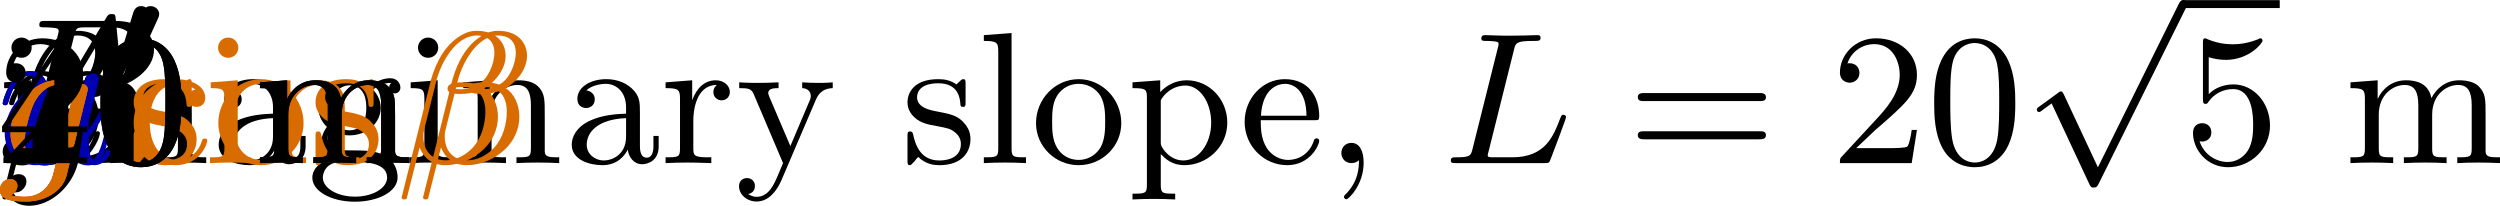
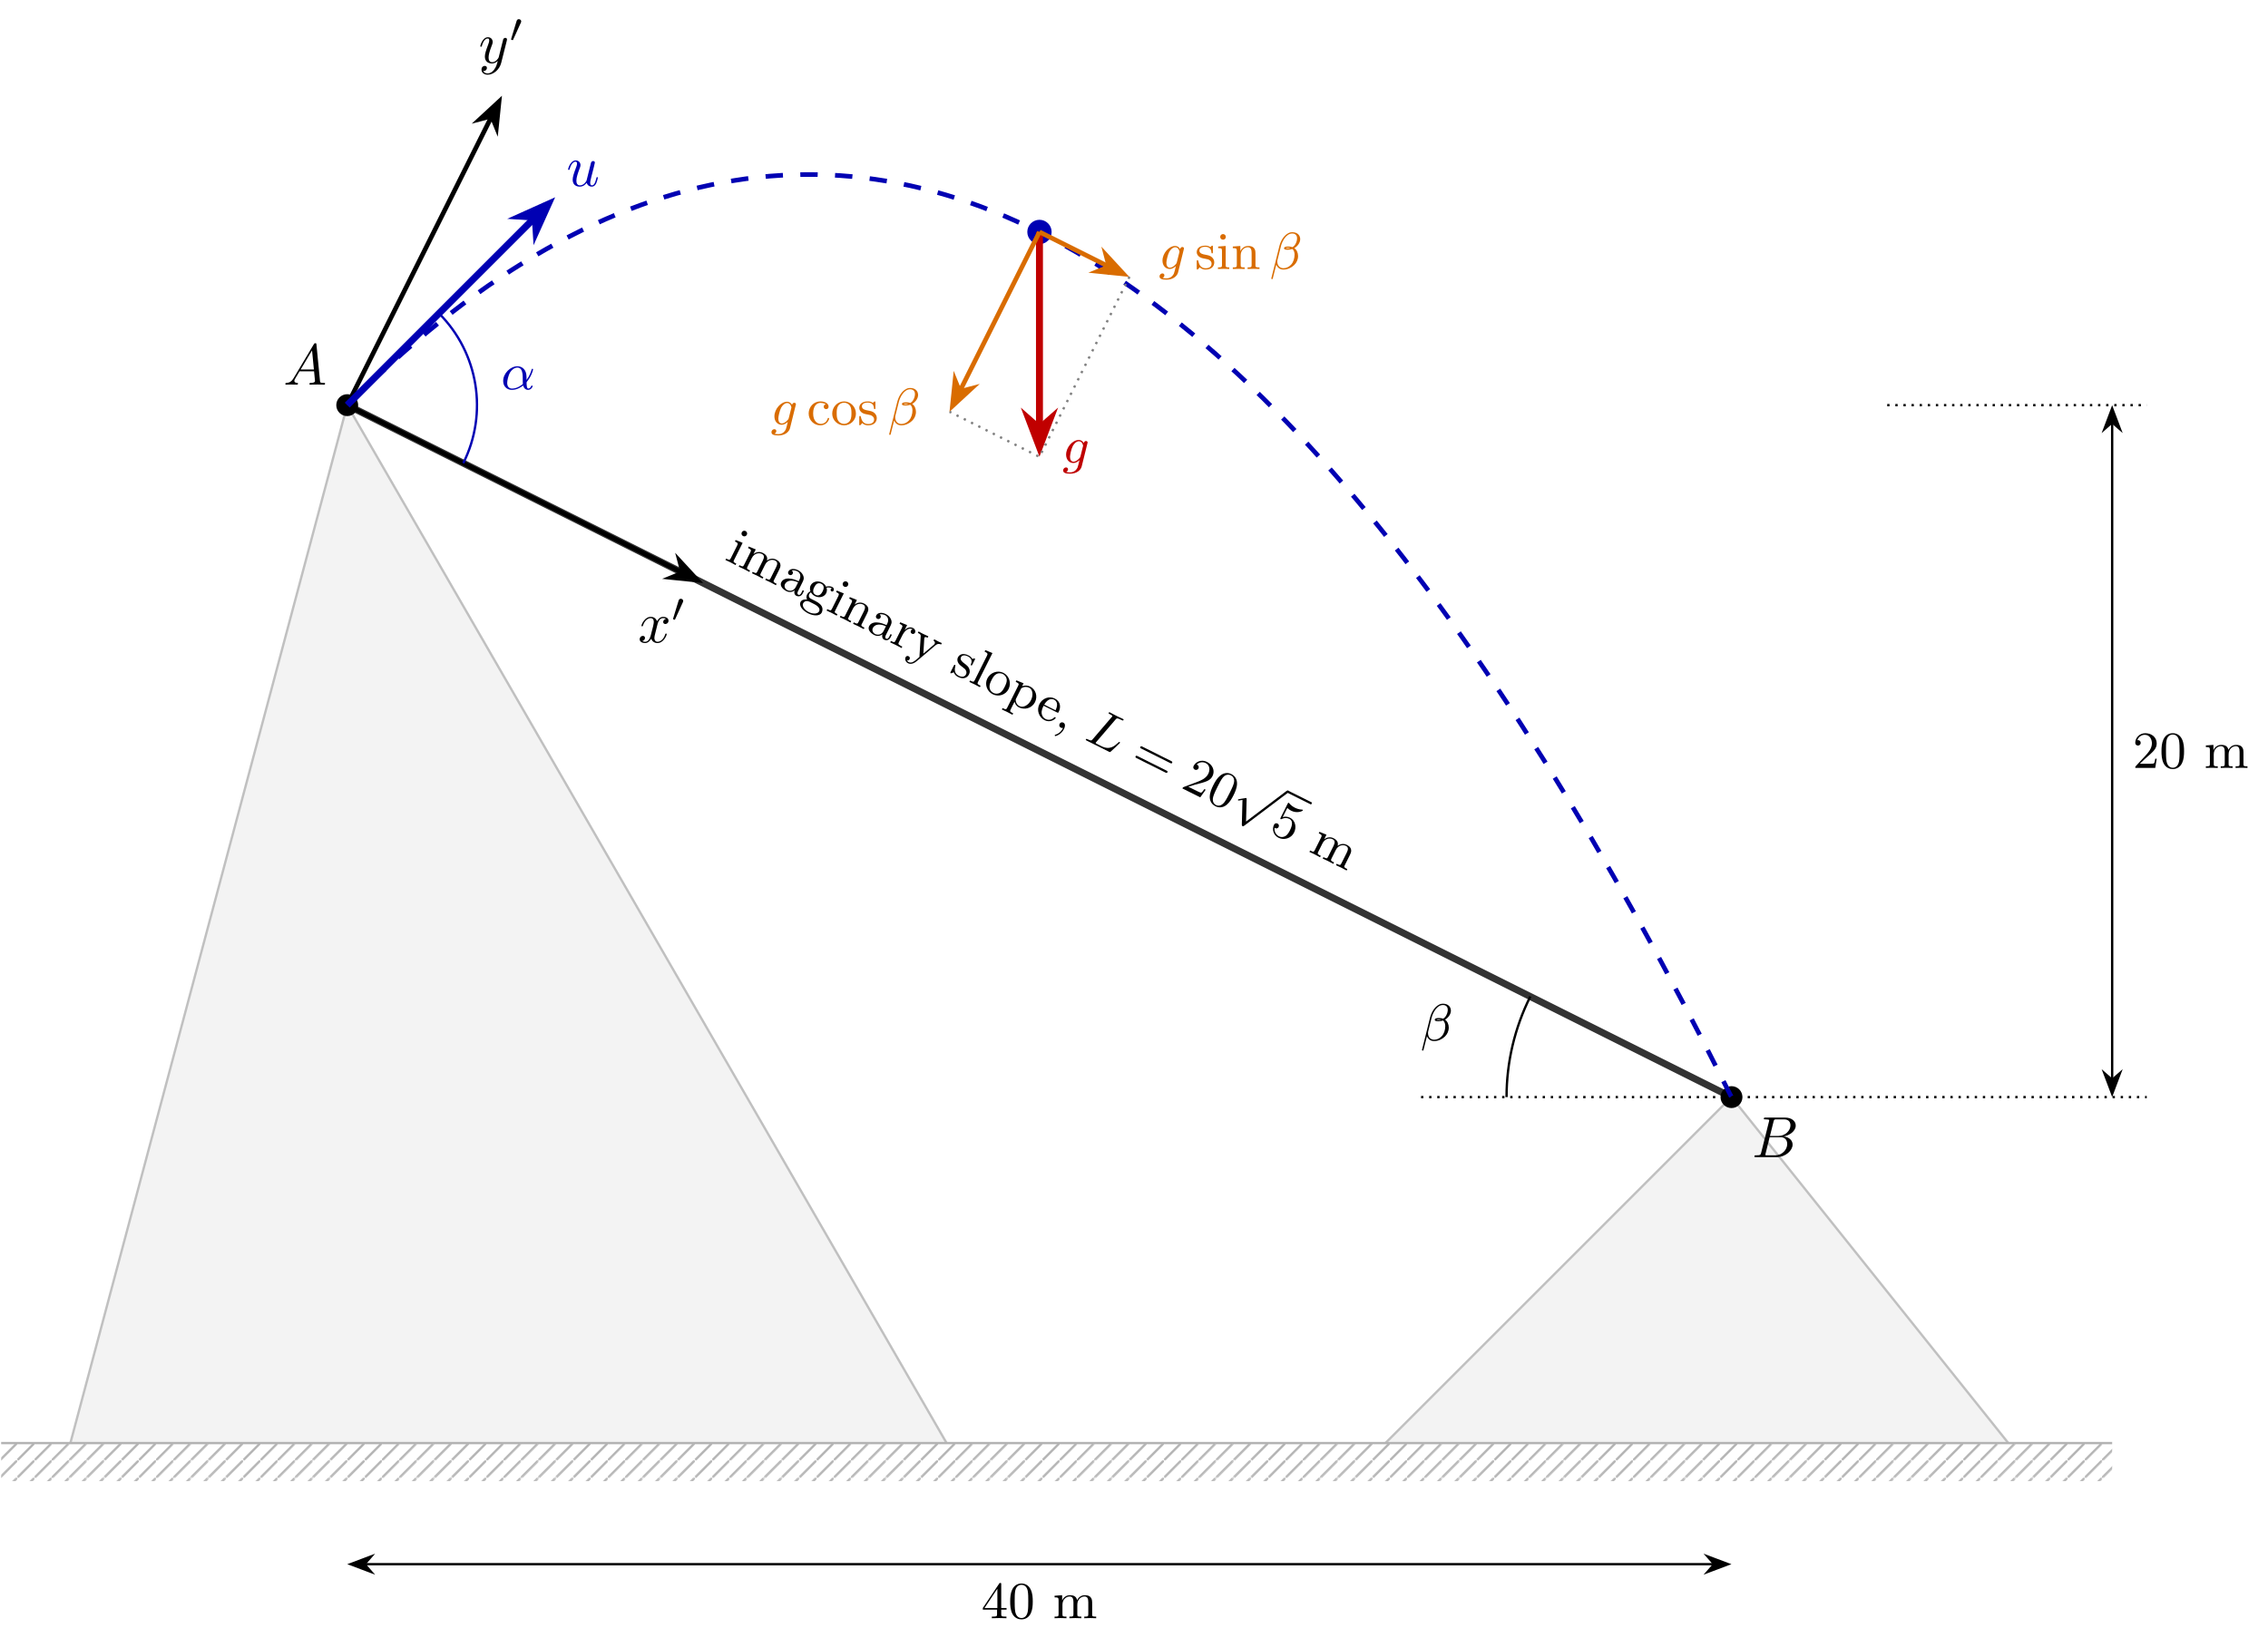
- <svg xmlns="http://www.w3.org/2000/svg" xmlns:xlink="http://www.w3.org/1999/xlink" version="1.1" width="119.631pt" height="9.848pt" viewBox="-8.127 172.47 119.631 9.848">
+ <svg xmlns="http://www.w3.org/2000/svg" xmlns:xlink="http://www.w3.org/1999/xlink" version="1.1" width="390.125pt" height="281.743pt" viewBox="-68.015 -68.015 390.125 281.743">
  <defs>
+     <pattern height="3.0" id="pgfpat3" patternTransform="matrix(1.0 0.0 0.0 1.0 0.0 0.0)" patternUnits="userSpaceOnUse" width="3.0" />
+     <symbol id="pgfsym3">
+       <g stroke-width="0.4">
+         <path d=" M 0.0 0.0 L 3.1 3.1  " fill="none" />
+       </g>
+     </symbol>
    <path id="g3-48" d="M2.022-3.292C2.078-3.41 2.085-3.466 2.085-3.515C2.085-3.731 1.89-3.898 1.674-3.898C1.409-3.898 1.325-3.682 1.29-3.571L.37-.551C.363-.537 .335-.446 .335-.439C.335-.356 .551-.286 .607-.286C.656-.286 .663-.3 .711-.404L2.022-3.292Z" />
    <path id="g4-65" d="M1.783-1.146C1.385-.478 .996-.339 .558-.309C.438-.299 .349-.299 .349-.11C.349-.05 .399 0 .478 0C.747 0 1.056-.03 1.335-.03C1.664-.03 2.012 0 2.331 0C2.391 0 2.521 0 2.521-.189C2.521-.299 2.431-.309 2.361-.309C2.132-.329 1.893-.408 1.893-.658C1.893-.777 1.953-.887 2.032-1.026L2.79-2.301H5.29C5.31-2.092 5.45-.737 5.45-.638C5.45-.339 4.932-.309 4.732-.309C4.593-.309 4.493-.309 4.493-.11C4.493 0 4.613 0 4.633 0C5.041 0 5.469-.03 5.878-.03C6.127-.03 6.755 0 7.004 0C7.064 0 7.183 0 7.183-.199C7.183-.309 7.083-.309 6.954-.309C6.336-.309 6.336-.379 6.306-.667L5.699-6.894C5.679-7.093 5.679-7.133 5.509-7.133C5.35-7.133 5.31-7.064 5.25-6.964L1.783-1.146ZM2.979-2.61L4.941-5.898L5.26-2.61H2.979Z" />
    <path id="g4-66" d="M1.594-.777C1.494-.389 1.474-.309 .687-.309C.518-.309 .418-.309 .418-.11C.418 0 .508 0 .687 0H4.244C5.818 0 6.994-1.176 6.994-2.152C6.994-2.869 6.416-3.447 5.45-3.557C6.486-3.746 7.532-4.483 7.532-5.43C7.532-6.167 6.874-6.804 5.679-6.804H2.331C2.142-6.804 2.042-6.804 2.042-6.605C2.042-6.496 2.132-6.496 2.321-6.496C2.341-6.496 2.531-6.496 2.7-6.476C2.879-6.456 2.969-6.446 2.969-6.316C2.969-6.276 2.959-6.247 2.929-6.127L1.594-.777ZM3.098-3.646L3.716-6.117C3.806-6.466 3.826-6.496 4.254-6.496H5.539C6.416-6.496 6.625-5.908 6.625-5.469C6.625-4.593 5.768-3.646 4.553-3.646H3.098ZM2.65-.309C2.511-.309 2.491-.309 2.431-.319C2.331-.329 2.301-.339 2.301-.418C2.301-.448 2.301-.468 2.351-.648L3.039-3.427H4.922C5.878-3.427 6.067-2.69 6.067-2.262C6.067-1.275 5.181-.309 4.005-.309H2.65Z" />
    <path id="g4-117" d="M3.487-.558C3.597-.149 3.945 .11 4.374 .11C4.722 .11 4.951-.12 5.111-.438C5.28-.797 5.41-1.405 5.41-1.425C5.41-1.524 5.32-1.524 5.29-1.524C5.191-1.524 5.181-1.484 5.151-1.345C5.011-.787 4.822-.11 4.403-.11C4.194-.11 4.095-.239 4.095-.568C4.095-.787 4.214-1.255 4.294-1.604L4.573-2.68C4.603-2.829 4.702-3.208 4.742-3.357C4.792-3.587 4.892-3.965 4.892-4.025C4.892-4.204 4.752-4.294 4.603-4.294C4.553-4.294 4.294-4.284 4.214-3.945C4.025-3.218 3.587-1.474 3.467-.946C3.457-.907 3.059-.11 2.331-.11C1.813-.11 1.714-.558 1.714-.927C1.714-1.484 1.993-2.271 2.252-2.959C2.371-3.258 2.421-3.397 2.421-3.587C2.421-4.035 2.102-4.403 1.604-4.403C.658-4.403 .289-2.959 .289-2.869C.289-2.77 .389-2.77 .408-2.77C.508-2.77 .518-2.79 .568-2.949C.817-3.816 1.196-4.184 1.574-4.184C1.664-4.184 1.823-4.174 1.823-3.856C1.823-3.616 1.714-3.328 1.654-3.178C1.285-2.192 1.076-1.574 1.076-1.086C1.076-.139 1.763 .11 2.301 .11C2.959 .11 3.318-.339 3.487-.558Z" />
    <path id="g4-120" d="M3.328-3.009C3.387-3.268 3.616-4.184 4.314-4.184C4.364-4.184 4.603-4.184 4.812-4.055C4.533-4.005 4.334-3.756 4.334-3.517C4.334-3.357 4.443-3.168 4.712-3.168C4.932-3.168 5.25-3.347 5.25-3.746C5.25-4.264 4.663-4.403 4.324-4.403C3.746-4.403 3.397-3.875 3.278-3.646C3.029-4.304 2.491-4.403 2.202-4.403C1.166-4.403 .598-3.118 .598-2.869C.598-2.77 .697-2.77 .717-2.77C.797-2.77 .827-2.79 .847-2.879C1.186-3.935 1.843-4.184 2.182-4.184C2.371-4.184 2.72-4.095 2.72-3.517C2.72-3.208 2.55-2.54 2.182-1.146C2.022-.528 1.674-.11 1.235-.11C1.176-.11 .946-.11 .737-.239C.986-.289 1.205-.498 1.205-.777C1.205-1.046 .986-1.126 .837-1.126C.538-1.126 .289-.867 .289-.548C.289-.09 .787 .11 1.225 .11C1.883 .11 2.242-.588 2.271-.648C2.391-.279 2.75 .11 3.347 .11C4.374 .11 4.941-1.176 4.941-1.425C4.941-1.524 4.852-1.524 4.822-1.524C4.732-1.524 4.712-1.484 4.692-1.415C4.364-.349 3.686-.11 3.367-.11C2.979-.11 2.819-.428 2.819-.767C2.819-.986 2.879-1.205 2.989-1.644L3.328-3.009Z" />
    <path id="g4-121" d="M4.842-3.796C4.882-3.935 4.882-3.955 4.882-4.025C4.882-4.204 4.742-4.294 4.593-4.294C4.493-4.294 4.334-4.234 4.244-4.085C4.224-4.035 4.144-3.726 4.105-3.547C4.035-3.288 3.965-3.019 3.905-2.75L3.457-.956C3.417-.807 2.989-.11 2.331-.11C1.823-.11 1.714-.548 1.714-.917C1.714-1.375 1.883-1.993 2.222-2.869C2.381-3.278 2.421-3.387 2.421-3.587C2.421-4.035 2.102-4.403 1.604-4.403C.658-4.403 .289-2.959 .289-2.869C.289-2.77 .389-2.77 .408-2.77C.508-2.77 .518-2.79 .568-2.949C.837-3.885 1.235-4.184 1.574-4.184C1.654-4.184 1.823-4.184 1.823-3.866C1.823-3.616 1.724-3.357 1.654-3.168C1.255-2.112 1.076-1.544 1.076-1.076C1.076-.189 1.704 .11 2.291 .11C2.68 .11 3.019-.06 3.298-.339C3.168 .179 3.049 .667 2.65 1.196C2.391 1.534 2.012 1.823 1.554 1.823C1.415 1.823 .966 1.793 .797 1.405C.956 1.405 1.086 1.405 1.225 1.285C1.325 1.196 1.425 1.066 1.425 .877C1.425 .568 1.156 .528 1.056 .528C.827 .528 .498 .687 .498 1.176C.498 1.674 .936 2.042 1.554 2.042C2.58 2.042 3.606 1.136 3.885 .01L4.842-3.796Z" />
    <path id="g0-112" d="M3.587 7.621L1.955 4.133C1.892 3.999 1.856 3.99 1.811 3.99S1.748 4.008 1.677 4.062L.78 4.716C.699 4.77 .664 4.806 .664 4.869C.664 4.905 .69 4.976 .771 4.976C.825 4.976 .879 4.932 1.076 4.779C1.157 4.725 1.273 4.636 1.372 4.564L3.183 8.437C3.255 8.59 3.3 8.59 3.38 8.59C3.515 8.59 3.551 8.554 3.622 8.41L7.801-.009C7.828-.063 7.864-.134 7.864-.188C7.864-.305 7.774-.386 7.675-.386C7.595-.386 7.532-.35 7.451-.188L3.587 7.621Z" />
    <path id="g1-11" d="M4.402-2.107C4.402-3.443 3.596-3.963 2.833-3.963C1.614-3.963 .386-2.726 .386-1.435C.386-.511 1.013 .099 1.883 .099C2.851 .099 3.587-.475 3.82-.655C3.936-.206 4.232 .099 4.671 .099C5.156 .099 5.452-.377 5.452-.538C5.452-.637 5.353-.637 5.326-.637C5.227-.637 5.218-.601 5.192-.52C5.093-.26 4.86-.126 4.698-.126C4.411-.126 4.411-.924 4.411-1.103C4.411-1.219 4.411-1.237 4.492-1.336C4.645-1.524 4.887-1.838 5.12-2.295C5.389-2.824 5.532-3.371 5.532-3.425C5.532-3.434 5.532-3.524 5.416-3.524C5.308-3.524 5.308-3.497 5.263-3.353C5.174-3.04 4.967-2.358 4.402-1.605V-2.107ZM3.775-.915C3.551-.726 2.824-.126 1.91-.126C1.408-.126 1.076-.457 1.076-1.103C1.076-1.488 1.246-2.376 1.605-2.95C1.838-3.318 2.313-3.739 2.833-3.739C3.434-3.739 3.631-3.201 3.712-2.663C3.784-2.179 3.73-1.318 3.775-.915Z" />
    <path id="g1-12" d="M5.254-5.129C5.254-5.747 4.824-6.33 3.873-6.33C3.649-6.33 3.461-6.294 3.21-6.16C2.412-5.747 1.937-4.878 1.686-3.999L.278 1.641C.269 1.695 .332 1.739 .395 1.739C.466 1.739 .511 1.713 .52 1.695L1.139-.753C1.354-.197 1.784 .099 2.376 .099C3.067 .099 3.73-.206 4.214-.672C4.627-1.067 4.887-1.623 4.887-2.224C4.887-2.78 4.645-3.327 4.232-3.587C4.671-3.811 5.254-4.438 5.254-5.129ZM3.587-3.596C3.443-3.56 3.291-3.533 3.138-3.533C3.004-3.533 2.869-3.533 2.744-3.578C2.851-3.64 3.022-3.64 3.138-3.64C3.291-3.64 3.443-3.64 3.587-3.596ZM4.716-5.281C4.716-4.716 4.385-3.981 3.918-3.757C3.694-3.838 3.47-3.865 3.21-3.865C2.744-3.865 2.475-3.793 2.475-3.56C2.475-3.371 2.681-3.309 3.102-3.309C3.416-3.309 3.622-3.362 3.9-3.434C4.187-3.237 4.286-2.815 4.286-2.475C4.286-1.865 4.098-1.193 3.685-.744C3.344-.377 2.887-.134 2.385-.134C1.713-.134 1.318-.61 1.318-1.264C1.318-1.354 1.318-1.453 1.345-1.551L1.955-3.999C2.161-4.761 2.842-6.106 3.882-6.106C4.313-6.106 4.716-5.891 4.716-5.281Z" />
    <path id="g1-76" d="M3.416-5.416C3.497-5.756 3.524-5.846 4.358-5.846C4.609-5.846 4.689-5.846 4.689-6.007C4.689-6.124 4.573-6.124 4.546-6.124C4.34-6.124 4.107-6.106 3.891-6.106S3.461-6.097 3.246-6.097C3.04-6.097 2.824-6.097 2.627-6.106C2.466-6.115 2.188-6.124 2.035-6.124C1.982-6.124 1.856-6.124 1.856-5.963C1.856-5.846 1.937-5.846 2.125-5.846C2.161-5.846 2.322-5.846 2.466-5.828C2.618-5.81 2.681-5.792 2.681-5.694C2.681-5.649 2.672-5.613 2.645-5.514L1.435-.681C1.354-.359 1.336-.278 .664-.278C.493-.278 .395-.278 .395-.117C.395 0 .484 0 .646 0H4.878C5.093 0 5.102-.009 5.174-.197C5.263-.421 5.909-2.125 5.909-2.197S5.846-2.313 5.783-2.313C5.694-2.313 5.685-2.277 5.613-2.098C5.308-1.3 4.914-.278 3.344-.278H2.457C2.331-.278 2.313-.278 2.277-.287C2.188-.296 2.161-.305 2.161-.368C2.161-.395 2.161-.412 2.206-.574L3.416-5.416Z" />
    <path id="g1-103" d="M4.367-3.524C4.367-3.667 4.25-3.784 4.089-3.784C3.936-3.784 3.748-3.676 3.703-3.425C3.506-3.766 3.219-3.963 2.851-3.963C1.766-3.963 .664-2.69 .664-1.435C.664-.592 1.193 0 1.91 0C2.313 0 2.672-.224 2.968-.493C2.851 0 2.708 .601 2.636 .762C2.591 .861 2.268 1.614 1.363 1.614C1.184 1.614 .897 1.605 .672 1.542C.843 1.47 .995 1.273 .995 1.085C.995 .888 .843 .762 .655 .762C.448 .762 .161 .924 .161 1.291C.161 1.731 .664 1.838 1.381 1.838C2.537 1.838 3.201 1.175 3.344 .601L4.367-3.524ZM3.138-1.166C3.102-1.004 3.093-.986 2.95-.816C2.493-.296 2.116-.224 1.937-.224C1.497-.224 1.336-.655 1.336-1.058C1.336-1.408 1.551-2.412 1.82-2.932C2.053-3.353 2.448-3.739 2.86-3.739C3.434-3.739 3.587-3.058 3.587-2.977C3.587-2.959 3.569-2.887 3.56-2.842L3.138-1.166Z" />
    <path id="g2-44" d="M1.632-.143C1.632 .152 1.632 .888 .95 1.533C.915 1.578 .915 1.614 .915 1.623C.915 1.668 .968 1.731 1.031 1.731C1.13 1.731 1.856 1.04 1.856-.018C1.856-.637 1.623-.968 1.273-.968C.959-.968 .789-.726 .789-.484S.959 0 1.273 0C1.497 0 1.632-.134 1.632-.143Z" />
    <path id="g2-48" d="M4.241-2.869C4.241-3.47 4.214-4.241 3.9-4.914C3.506-5.756 2.824-5.972 2.304-5.972C1.766-5.972 1.085-5.756 .69-4.896C.403-4.277 .359-3.551 .359-2.869C.359-2.286 .377-1.417 .762-.708C1.184 .054 1.883 .197 2.295 .197C2.878 .197 3.542-.054 3.918-.879C4.187-1.479 4.241-2.152 4.241-2.869ZM2.304-.027C2.035-.027 1.39-.152 1.219-1.166C1.13-1.695 1.13-2.466 1.13-2.977C1.13-3.587 1.13-4.295 1.237-4.788C1.417-5.586 1.991-5.747 2.295-5.747C2.636-5.747 3.201-5.568 3.371-4.734C3.47-4.241 3.47-3.542 3.47-2.977C3.47-2.421 3.47-1.668 3.38-1.139C3.192-.117 2.529-.027 2.304-.027Z" />
    <path id="g2-50" d="M4.142-1.587H3.891C3.873-1.47 3.802-.941 3.685-.798C3.631-.717 3.013-.717 2.833-.717H1.237L2.125-1.56C3.596-2.833 4.142-3.309 4.142-4.223C4.142-5.254 3.291-5.972 2.188-5.972C1.157-5.972 .457-5.156 .457-4.34C.457-3.891 .843-3.847 .924-3.847C1.121-3.847 1.39-3.99 1.39-4.313C1.39-4.582 1.201-4.779 .924-4.779C.879-4.779 .852-4.779 .816-4.77C1.031-5.407 1.605-5.694 2.089-5.694C3.004-5.694 3.318-4.842 3.318-4.223C3.318-3.309 2.627-2.564 2.197-2.098L.556-.323C.457-.224 .457-.206 .457 0H3.891L4.142-1.587Z" />
    <path id="g2-52" d="M.26-1.757V-1.479H2.708V-.708C2.708-.377 2.681-.278 2.008-.278H1.811V0C2.376-.027 3.004-.027 3.067-.027C3.111-.027 3.757-.027 4.322 0V-.278H4.125C3.452-.278 3.425-.377 3.425-.708V-1.479H4.34V-1.757H3.425V-5.828C3.425-6.007 3.425-6.07 3.255-6.07C3.147-6.07 3.138-6.061 3.058-5.936L.26-1.757ZM.547-1.757L2.762-5.075V-1.757H.547Z" />
    <path id="g2-53" d="M.933-3.093C.933-2.932 .933-2.833 1.058-2.833C1.13-2.833 1.157-2.869 1.21-2.95C1.479-3.327 1.91-3.542 2.376-3.542C3.335-3.542 3.335-2.161 3.335-1.838C3.335-1.56 3.335-1.004 3.084-.601C2.842-.224 2.466-.054 2.116-.054C1.587-.054 .986-.386 .771-1.049C.78-1.049 .834-1.031 .897-1.031C1.076-1.031 1.336-1.148 1.336-1.47C1.336-1.748 1.139-1.91 .897-1.91C.708-1.91 .457-1.802 .457-1.444C.457-.628 1.139 .197 2.134 .197C3.219 .197 4.142-.681 4.142-1.793C4.142-2.878 3.371-3.766 2.394-3.766C1.964-3.766 1.524-3.622 1.21-3.3V-5.066C1.479-4.985 1.757-4.94 2.035-4.94C3.138-4.94 3.784-5.738 3.784-5.855C3.784-5.936 3.73-5.972 3.685-5.972C3.667-5.972 3.649-5.972 3.569-5.927C3.147-5.756 2.735-5.685 2.358-5.685C1.973-5.685 1.569-5.756 1.157-5.927C1.067-5.972 1.049-5.972 1.04-5.972C.933-5.972 .933-5.882 .933-5.73V-3.093Z" />
    <path id="g2-61" d="M6.348-2.968C6.474-2.968 6.644-2.968 6.644-3.156C6.644-3.353 6.447-3.353 6.312-3.353H.843C.708-3.353 .511-3.353 .511-3.156C.511-2.968 .69-2.968 .807-2.968H6.348ZM6.312-1.139C6.447-1.139 6.644-1.139 6.644-1.336C6.644-1.524 6.474-1.524 6.348-1.524H.807C.69-1.524 .511-1.524 .511-1.336C.511-1.139 .708-1.139 .843-1.139H6.312Z" />
    <path id="g2-97" d="M3.067-.646C3.111-.269 3.371 .054 3.757 .054C3.981 .054 4.546-.081 4.546-.798V-1.3H4.295V-.807C4.295-.708 4.295-.26 3.972-.26S3.649-.69 3.649-.834V-2.403C3.649-2.914 3.649-3.219 3.246-3.587C2.914-3.882 2.484-4.017 2.035-4.017C1.282-4.017 .655-3.64 .655-3.067C.655-2.789 .843-2.636 1.076-2.636C1.318-2.636 1.488-2.815 1.488-3.049C1.488-3.434 1.094-3.479 1.085-3.479C1.327-3.712 1.757-3.793 2.017-3.793C2.475-3.793 2.986-3.452 2.986-2.663V-2.367C2.502-2.349 1.829-2.304 1.228-2.017C.583-1.704 .386-1.237 .386-.879C.386-.143 1.255 .099 1.856 .099C2.6 .099 2.941-.395 3.067-.646ZM2.986-1.264C2.986-.395 2.313-.126 1.919-.126C1.497-.126 1.103-.43 1.103-.879C1.103-1.47 1.614-2.098 2.986-2.152V-1.264Z" />
    <path id="g2-99" d="M3.264-3.524C3.075-3.488 2.896-3.362 2.896-3.102C2.896-2.869 3.075-2.69 3.309-2.69S3.73-2.842 3.73-3.12C3.73-3.676 3.102-4.017 2.313-4.017C1.166-4.017 .305-3.058 .305-1.937C.305-.78 1.237 .099 2.295 .099C3.542 .099 3.829-.986 3.829-1.067C3.829-1.175 3.73-1.175 3.703-1.175C3.604-1.175 3.604-1.157 3.551-1.004C3.344-.386 2.842-.152 2.385-.152C1.811-.152 1.076-.619 1.076-1.946C1.076-3.344 1.793-3.766 2.331-3.766C2.448-3.766 2.932-3.748 3.264-3.524Z" />
    <path id="g2-101" d="M3.587-2.053C3.784-2.053 3.829-2.053 3.829-2.242C3.829-3.165 3.327-4.017 2.179-4.017C1.103-4.017 .26-3.084 .26-1.973C.26-.798 1.201 .099 2.295 .099S3.829-.861 3.829-1.067C3.829-1.13 3.784-1.184 3.703-1.184C3.613-1.184 3.587-1.121 3.578-1.085C3.273-.17 2.475-.152 2.34-.152C1.91-.152 1.542-.395 1.336-.699C1.04-1.139 1.031-1.677 1.031-2.053H3.587ZM1.04-2.268C1.121-3.649 1.928-3.793 2.179-3.793C2.672-3.793 3.21-3.416 3.219-2.268H1.04Z" />
    <path id="g2-103" d="M1.121-1.605C1.345-1.462 1.623-1.327 2.035-1.327C2.887-1.327 3.533-1.937 3.533-2.645C3.533-3.084 3.282-3.389 3.165-3.515C3.524-3.838 3.945-3.838 4.053-3.838C4.008-3.811 3.936-3.766 3.936-3.604C3.936-3.506 3.999-3.335 4.205-3.335C4.331-3.335 4.474-3.425 4.474-3.613C4.474-3.784 4.349-4.062 3.99-4.062C3.73-4.062 3.327-3.963 3.013-3.64C2.771-3.838 2.421-3.963 2.044-3.963C1.193-3.963 .547-3.353 .547-2.645C.547-2.188 .816-1.865 .959-1.731C.941-1.713 .69-1.399 .69-.986C.69-.681 .834-.359 1.076-.197C.619-.054 .26 .278 .26 .699C.26 1.336 1.148 1.847 2.295 1.847C3.398 1.847 4.34 1.372 4.34 .681C4.34 .314 4.169-.081 3.838-.296C3.335-.61 2.815-.61 1.964-.61C1.784-.61 1.497-.61 1.426-.628C1.166-.681 .995-.924 .995-1.21C.995-1.354 1.04-1.488 1.121-1.605ZM2.035-1.569C1.237-1.569 1.237-2.448 1.237-2.645C1.237-2.887 1.255-3.192 1.408-3.407C1.542-3.587 1.784-3.721 2.035-3.721C2.842-3.721 2.842-2.851 2.842-2.645S2.842-1.569 2.035-1.569ZM2.448-.045C2.735-.045 3.838-.036 3.838 .69C3.838 1.201 3.147 1.605 2.304 1.605C1.426 1.605 .762 1.184 .762 .69C.762 .547 .852-.045 1.623-.045H2.448Z" />
    <path id="g2-105" d="M1.65-3.963L.359-3.865V-3.587C.933-3.587 1.013-3.533 1.013-3.093V-.69C1.013-.278 .915-.278 .323-.278V0C.726-.018 .915-.027 1.309-.027C1.453-.027 1.829-.027 2.268 0V-.278C1.686-.278 1.65-.323 1.65-.672V-3.963ZM1.677-5.523C1.677-5.792 1.462-6.007 1.193-6.007C.915-6.007 .708-5.783 .708-5.523S.915-5.039 1.193-5.039C1.462-5.039 1.677-5.254 1.677-5.523Z" />
    <path id="g2-108" d="M1.65-6.223L.323-6.124V-5.846C.933-5.846 1.013-5.783 1.013-5.344V-.69C1.013-.278 .915-.278 .323-.278V0C.744-.018 .915-.027 1.327-.027C1.748-.027 1.901-.018 2.34 0V-.278C1.748-.278 1.65-.278 1.65-.69V-6.223Z" />
    <path id="g2-109" d="M1.668-2.322C1.668-3.291 2.367-3.739 2.905-3.739C3.398-3.739 3.56-3.389 3.56-2.762V-.69C3.56-.278 3.461-.278 2.869-.278V0C3.291-.018 3.461-.027 3.891-.027S4.438-.018 4.914 0V-.278C4.322-.278 4.223-.278 4.223-.69V-2.322C4.223-3.291 4.923-3.739 5.461-3.739C5.954-3.739 6.115-3.389 6.115-2.762V-.69C6.115-.278 6.016-.278 5.425-.278V0C5.846-.018 6.016-.027 6.447-.027S6.994-.018 7.469 0V-.278C7.012-.278 6.788-.278 6.779-.556V-2.277C6.779-3.058 6.779-3.309 6.483-3.64C6.294-3.856 5.936-3.963 5.523-3.963C4.878-3.963 4.438-3.587 4.187-3.111C4.08-3.64 3.721-3.963 2.968-3.963C2.251-3.963 1.811-3.497 1.623-3.084H1.614V-3.963L.314-3.865V-3.587C.924-3.587 1.004-3.524 1.004-3.084V-.69C1.004-.278 .906-.278 .314-.278V0C.735-.018 .906-.027 1.336-.027S1.883-.018 2.358 0V-.278C1.766-.278 1.668-.278 1.668-.69V-2.322Z" />
    <path id="g2-110" d="M1.668-2.322C1.668-3.273 2.34-3.739 2.905-3.739C3.434-3.739 3.551-3.3 3.551-2.762V-.69C3.551-.278 3.452-.278 2.86-.278V0C3.282-.018 3.452-.027 3.882-.027S4.429-.018 4.905 0V-.278C4.447-.278 4.223-.278 4.214-.556V-2.277C4.214-3.022 4.214-3.282 3.963-3.596C3.757-3.847 3.416-3.963 2.968-3.963C2.134-3.963 1.748-3.344 1.623-3.093H1.614V-3.963L.314-3.865V-3.587C.924-3.587 1.004-3.524 1.004-3.084V-.69C1.004-.278 .906-.278 .314-.278V0C.735-.018 .906-.027 1.336-.027S1.883-.018 2.358 0V-.278C1.766-.278 1.668-.278 1.668-.69V-2.322Z" />
    <path id="g2-111" d="M4.34-1.91C4.34-3.084 3.407-4.017 2.304-4.017C1.166-4.017 .26-3.058 .26-1.91C.26-.789 1.193 .099 2.295 .099C3.434 .099 4.34-.807 4.34-1.91ZM2.304-.152C1.856-.152 1.479-.377 1.273-.726C1.04-1.103 1.031-1.578 1.031-1.991C1.031-2.322 1.031-2.833 1.255-3.201C1.524-3.658 1.973-3.793 2.295-3.793C2.806-3.793 3.174-3.506 3.353-3.201C3.56-2.824 3.569-2.367 3.569-1.991C3.569-1.659 3.569-1.139 3.344-.744C3.093-.332 2.681-.152 2.304-.152Z" />
    <path id="g2-112" d="M1.623-3.013C1.928-3.533 2.421-3.712 2.798-3.712C3.497-3.712 4.035-2.905 4.035-1.937C4.035-.915 3.425-.126 2.699-.126C2.295-.126 1.955-.359 1.739-.672C1.623-.852 1.623-.87 1.623-1.04V-3.013ZM1.623-.43C1.856-.197 2.161 .099 2.753 .099C3.82 .099 4.806-.762 4.806-1.937C4.806-3.067 3.927-3.963 2.869-3.963C2.385-3.963 1.937-3.766 1.596-3.398V-3.963L.269-3.865V-3.587C.906-3.587 .959-3.533 .959-3.147V1.049C.959 1.462 .861 1.462 .269 1.462V1.739C.69 1.722 .861 1.713 1.291 1.713S1.838 1.722 2.313 1.739V1.462C1.722 1.462 1.623 1.462 1.623 1.049V-.43Z" />
    <path id="g2-114" d="M1.596-2.053C1.596-2.421 1.695-3.739 2.717-3.739V-3.73C2.699-3.721 2.555-3.613 2.555-3.398C2.555-3.156 2.744-3.004 2.95-3.004C3.138-3.004 3.344-3.138 3.344-3.407C3.344-3.694 3.075-3.963 2.672-3.963C2.134-3.963 1.757-3.587 1.551-3.031H1.542V-3.963L.269-3.865V-3.587C.879-3.587 .959-3.524 .959-3.084V-.69C.959-.278 .861-.278 .269-.278V0C.744-.018 .861-.027 1.318-.027C1.677-.027 1.892-.018 2.457 0V-.278H2.277C1.623-.278 1.596-.377 1.596-.708V-2.053Z" />
    <path id="g2-115" d="M3.084-3.784C3.084-3.936 3.084-4.017 2.977-4.017C2.932-4.017 2.914-4.017 2.798-3.909C2.78-3.891 2.699-3.811 2.645-3.766C2.367-3.963 2.089-4.017 1.784-4.017C.601-4.017 .305-3.362 .305-2.905C.305-2.618 .43-2.385 .637-2.188C.941-1.91 1.282-1.847 1.739-1.766C2.197-1.677 2.349-1.65 2.546-1.497C2.636-1.426 2.86-1.255 2.86-.915C2.86-.126 1.955-.126 1.829-.126C.915-.126 .681-.888 .574-1.372C.547-1.462 .538-1.515 .43-1.515C.305-1.515 .305-1.444 .305-1.282V-.134C.305 .018 .305 .099 .412 .099C.466 .099 .475 .09 .637-.081C.672-.134 .771-.251 .816-.296C1.193 .072 1.605 .099 1.829 .099C2.932 .099 3.318-.547 3.318-1.148C3.318-1.551 3.138-1.793 2.941-2C2.636-2.295 2.313-2.358 1.65-2.484C1.417-2.529 .762-2.645 .762-3.156C.762-3.443 .968-3.82 1.784-3.82C2.753-3.82 2.815-3.075 2.833-2.851C2.842-2.744 2.842-2.69 2.959-2.69C3.084-2.69 3.084-2.753 3.084-2.923V-3.784Z" />
    <path id="g2-121" d="M1.632-3.165C1.578-3.291 1.578-3.335 1.578-3.353C1.578-3.587 1.883-3.587 2.071-3.587V-3.865C1.632-3.847 1.453-3.838 1.076-3.838C1.049-3.838 .538-3.838 .188-3.865V-3.587C.592-3.587 .762-3.569 .87-3.327L2.286 0L2.062 .529C1.865 1.004 1.605 1.614 1.022 1.614C.798 1.614 .646 1.497 .619 1.479C.69 1.47 .941 1.399 .941 1.094C.941 .861 .771 .717 .565 .717C.341 .717 .179 .861 .179 1.103C.179 1.506 .556 1.838 1.022 1.838C1.605 1.838 1.991 1.318 2.206 .825L3.829-2.968C3.927-3.201 4.089-3.569 4.663-3.587V-3.865C4.376-3.838 4.098-3.838 3.981-3.838C3.73-3.838 3.452-3.847 3.201-3.865V-3.587C3.613-3.569 3.613-3.246 3.613-3.21C3.613-3.111 3.578-3.022 3.542-2.95L2.636-.816L1.632-3.165Z" />
  </defs>
  <g id="page1">
-     <use x="-8.288" y="180.275" xlink:href="#g2-105" />
-     <use x="-5.728" y="180.275" xlink:href="#g2-109" />
-     <use x="1.951" y="180.275" xlink:href="#g2-97" />
-     <use x="6.559" y="180.275" xlink:href="#g2-103" />
-     <use x="11.167" y="180.275" xlink:href="#g2-105" />
-     <use x="13.727" y="180.275" xlink:href="#g2-110" />
-     <use x="18.846" y="180.275" xlink:href="#g2-97" />
-     <use x="23.454" y="180.275" xlink:href="#g2-114" />
-     <use x="27.058" y="180.275" xlink:href="#g2-121" />
-     <use x="34.994" y="180.275" xlink:href="#g2-115" />
-     <use x="38.629" y="180.275" xlink:href="#g2-108" />
-     <use x="41.189" y="180.275" xlink:href="#g2-111" />
-     <use x="45.796" y="180.275" xlink:href="#g2-112" />
-     <use x="51.172" y="180.275" xlink:href="#g2-101" />
-     <use x="55.271" y="180.275" xlink:href="#g2-44" />
-     <use x="60.903" y="180.275" xlink:href="#g1-76" />
-     <use x="69.734" y="180.275" xlink:href="#g2-61" />
-     <use x="79.461" y="180.275" xlink:href="#g2-50" />
-     <use x="84.069" y="180.275" xlink:href="#g2-48" />
-     <use x="88.676" y="172.855" xlink:href="#g0-112" />
-     <rect x="96.356" y="172.477" height=".379" width="4.608" />
-     <use x="96.356" y="180.275" xlink:href="#g2-53" />
-     <use x="104.035" y="180.275" xlink:href="#g2-109" />
-     <use x="-8.288" y="180.275" xlink:href="#g4-65" />
-     <use x="-8.288" y="180.275" xlink:href="#g4-66" />
-     <use x="-8.288" y="180.275" xlink:href="#g1-12" />
-     <use x="-8.288" y="180.275" xlink:href="#g4-120" />
-     <use x="-2.594" y="176.66" xlink:href="#g3-48" />
-     <use x="-8.288" y="180.275" xlink:href="#g4-121" />
-     <use x="-3.046" y="176.66" xlink:href="#g3-48" />
-     <g fill="#0000b3">
-       <use x="-8.288" y="180.275" xlink:href="#g4-117" />
+     <g stroke-miterlimit="10" transform="translate(-8.287997,180.2749)scale(0.996264,-0.996264)">
+       <g fill="#000" stroke="#000">
+         <g stroke-width="0.4">
+           <g fill="#f3f3f3" stroke="#f3f3f3">
+             <path d="M -47.801 0.0 L 0.0 179.253 L 103.489 0.0 Z" stroke="none" />
+           </g>
+           <g fill="#c0c0c0" stroke="#c0c0c0">
+             <path d="M -47.801 0.0 L 0.0 179.253 L 103.489 0.0" fill="none" />
+           </g>
+           <g fill="#f3f3f3" stroke="#f3f3f3">
+             <path d="M 179.253 0.0 L 239.004 59.751 L 286.805 0.0 Z" stroke="none" />
+           </g>
+           <g fill="#c0c0c0" stroke="#c0c0c0">
+             <path d="M 179.253 0.0 L 239.004 59.751 L 286.805 0.0" fill="none" />
+           </g>
+           <g fill="#b3b3b3" stroke="#b3b3b3">
+             <path d="M -59.751 0.0 L 304.73 0.0" fill="none" />
+           </g>
+           <pattern id="pgfupat1" xlink:href="#pgfpat3">
+             <g fill="#b3b3b3" stroke="#b3b3b3">
+               <use xlink:href="#pgfsym3" />
+             </g>
+           </pattern>
+           <g fill="url(#pgfupat1)">
+             <path d="M -59.751 -6.573 M -59.751 -6.573 L -59.751 0.0 L 304.73 0.0 L 304.73 -6.573 Z M 304.73 0.0" stroke="none" />
+           </g>
+           <g stroke-width="1.2">
+             <g fill="#333" stroke="#333">
+               <path d="M 0.0 179.253 L 239.004 59.751" fill="none" />
+             </g>
+           </g>
+           <g transform="matrix(0.89438,-0.44719,0.44719,0.89438,65.01147,152.6532)">
+             <g stroke="none" transform="scale(-1.00375,1.00375)translate(-8.287997,180.2749)scale(-1,-1)">
+               <g fill="#000">
+                 <g stroke="none">
+                   <use x="-8.288" y="180.275" xlink:href="#g2-105" />
+                   <use x="-5.728" y="180.275" xlink:href="#g2-109" />
+                   <use x="1.951" y="180.275" xlink:href="#g2-97" />
+                   <use x="6.559" y="180.275" xlink:href="#g2-103" />
+                   <use x="11.167" y="180.275" xlink:href="#g2-105" />
+                   <use x="13.727" y="180.275" xlink:href="#g2-110" />
+                   <use x="18.846" y="180.275" xlink:href="#g2-97" />
+                   <use x="23.454" y="180.275" xlink:href="#g2-114" />
+                   <use x="27.058" y="180.275" xlink:href="#g2-121" />
+                   <use x="34.994" y="180.275" xlink:href="#g2-115" />
+                   <use x="38.629" y="180.275" xlink:href="#g2-108" />
+                   <use x="41.189" y="180.275" xlink:href="#g2-111" />
+                   <use x="45.796" y="180.275" xlink:href="#g2-112" />
+                   <use x="51.172" y="180.275" xlink:href="#g2-101" />
+                   <use x="55.271" y="180.275" xlink:href="#g2-44" />
+                   <use x="60.903" y="180.275" xlink:href="#g1-76" />
+                   <use x="69.734" y="180.275" xlink:href="#g2-61" />
+                   <use x="79.461" y="180.275" xlink:href="#g2-50" />
+                   <use x="84.069" y="180.275" xlink:href="#g2-48" />
+                   <use x="88.676" y="172.855" xlink:href="#g0-112" />
+                   <rect x="96.356" y="172.477" height=".379" width="4.608" />
+                   <use x="96.356" y="180.275" xlink:href="#g2-53" />
+                   <use x="104.035" y="180.275" xlink:href="#g2-109" />
+                 </g>
+               </g>
+             </g>
+           </g>
+           <path d="M 0.0 179.253 M 1.89 179.253 C 1.89 180.297 1.044 181.143 0.0 181.143 C -1.044 181.143 -1.89 180.297 -1.89 179.253 C -1.89 178.209 -1.044 177.363 0.0 177.363 C 1.044 177.363 1.89 178.209 1.89 179.253 Z M 0.0 179.253" stroke="none" />
+           <g transform="translate(-11.03297,182.7858)">
+             <g stroke="none" transform="scale(-1.00375,1.00375)translate(-8.287997,180.2749)scale(-1,-1)">
+               <g fill="#000">
+                 <g stroke="none">
+                   <use x="-8.288" y="180.275" xlink:href="#g4-65" />
+                 </g>
+               </g>
+             </g>
+           </g>
+           <path d="M 239.004 59.751 M 240.894 59.751 C 240.894 60.795 240.048 61.641 239.004 61.641 C 237.96 61.641 237.114 60.795 237.114 59.751 C 237.114 58.707 237.96 57.861 239.004 57.861 C 240.048 57.861 240.894 58.707 240.894 59.751 Z M 239.004 59.751" stroke="none" />
+           <g transform="translate(242.5367,49.38464)">
+             <g stroke="none" transform="scale(-1.00375,1.00375)translate(-8.287997,180.2749)scale(-1,-1)">
+               <g fill="#000">
+                 <g stroke="none">
+                   <use x="-8.288" y="180.275" xlink:href="#g4-66" />
+                 </g>
+               </g>
+             </g>
+           </g>
+           <g stroke-dasharray="0.4,1.0" stroke-dashoffset="0.0">
+             <path d="M 239.004 59.751 L 185.228 59.751" fill="none" />
+           </g>
+           <path d="M 200.166 59.751 C 200.166 65.778 201.573 71.729 204.268 77.119" fill="none" />
+           <g transform="translate(185.2846,69.52705)">
+             <g stroke="none" transform="scale(-1.00375,1.00375)translate(-8.287997,180.2749)scale(-1,-1)">
+               <g fill="#000">
+                 <g stroke="none">
+                   <use x="-8.288" y="180.275" xlink:href="#g1-12" />
+                 </g>
+               </g>
+             </g>
+           </g>
+           <g stroke-width="0.8">
+             <g fill="#0000b3" stroke="#0000b3">
+               <g stroke-dasharray="3.0,3.0" stroke-dashoffset="0.0">
+                 <path d="M 0.0 179.253 C 0.0 179.253 2.927 182.134 4.051 183.201 C 5.175 184.267 6.978 185.933 8.102 186.942 C 9.226 187.952 11.028 189.526 12.152 190.478 C 13.276 191.431 15.079 192.913 16.203 193.809 C 17.327 194.704 19.13 196.094 20.254 196.933 C 21.379 197.771 23.181 199.069 24.305 199.851 C 25.429 200.632 27.232 201.839 28.356 202.562 C 29.48 203.286 31.283 204.401 32.407 205.068 C 33.531 205.735 35.334 206.759 36.458 207.369 C 37.582 207.978 39.385 208.91 40.509 209.463 C 41.633 210.015 43.436 210.856 44.56 211.351 C 45.684 211.846 47.486 212.595 48.611 213.033 C 49.735 213.471 51.537 214.128 52.661 214.509 C 53.785 214.89 55.588 215.455 56.712 215.779 C 57.836 216.103 59.639 216.577 60.763 216.844 C 61.888 217.111 63.69 217.493 64.814 217.702 C 65.938 217.912 67.741 218.202 68.865 218.354 C 69.989 218.506 71.792 218.705 72.916 218.8 C 74.04 218.896 75.842 219.003 76.967 219.041 C 78.091 219.079 79.894 219.094 81.018 219.075 C 82.142 219.056 83.945 218.98 85.069 218.903 C 86.193 218.827 87.995 218.659 89.119 218.526 C 90.244 218.393 92.046 218.133 93.17 217.942 C 94.294 217.752 96.097 217.4 97.221 217.153 C 98.345 216.905 100.148 216.462 101.272 216.157 C 102.396 215.852 104.199 215.318 105.323 214.956 C 106.447 214.594 108.25 213.967 109.374 213.548 C 110.498 213.129 112.301 212.411 113.425 211.935 C 114.549 211.458 116.351 210.649 117.476 210.115 C 118.6 209.582 120.403 208.68 121.527 208.09 C 122.651 207.499 124.454 206.506 125.578 205.858 C 126.702 205.211 128.504 204.126 129.628 203.421 C 130.752 202.716 132.555 201.54 133.679 200.778 C 134.803 200.016 136.606 198.748 137.73 197.929 C 138.854 197.109 140.657 195.749 141.781 194.873 C 142.905 193.996 144.708 192.545 145.832 191.612 C 146.956 190.678 148.759 189.135 149.883 188.144 C 151.007 187.154 152.81 185.519 153.934 184.472 C 155.058 183.424 156.86 181.697 157.984 180.592 C 159.109 179.487 160.912 177.669 162.036 176.507 C 163.16 175.345 164.962 173.435 166.087 172.216 C 167.211 170.997 169.013 168.995 170.137 167.719 C 171.261 166.442 173.064 164.35 174.188 163.016 C 175.312 161.682 177.115 159.497 178.239 158.107 C 179.363 156.716 181.166 154.44 182.29 152.992 C 183.414 151.544 185.217 149.176 186.341 147.671 C 187.465 146.165 189.268 143.706 190.392 142.144 C 191.516 140.581 193.319 138.03 194.443 136.411 C 195.567 134.791 197.369 132.148 198.493 130.472 C 199.618 128.795 201.421 126.061 202.545 124.327 C 203.669 122.593 205.471 119.767 206.595 117.976 C 207.72 116.185 209.522 113.267 210.646 111.419 C 211.77 109.571 213.573 106.561 214.697 104.656 C 215.821 102.751 217.624 99.649 218.748 97.687 C 219.872 95.725 221.675 92.532 222.799 90.512 C 223.923 88.493 225.726 85.208 226.85 83.131 C 227.974 81.055 229.777 77.679 230.901 75.545 C 232.025 73.411 233.827 69.943 234.952 67.752 C 236.076 65.561 239.002 59.753 239.002 59.753" fill="none" />
+               </g>
+             </g>
+           </g>
+           <g stroke-width="0.8">
+             <path d="M 0.0 179.253 L 57.766 150.37" fill="none" />
+             <g transform="matrix(0.89436,-0.44717,0.44717,0.89436,55.55305,151.4762)">
+               <g stroke-dasharray="none" stroke-dashoffset="0.0">
+                 <g stroke-linejoin="miter">
+                   <path d=" M 5.461 0.0 L 1.292 1.576 L 2.674 0.0 L 1.292 -1.576 Z  " />
+                 </g>
+               </g>
+             </g>
+             <g transform="translate(50.20207,138.2741)">
+               <g stroke="none" transform="scale(-1.00375,1.00375)translate(-8.287997,180.2749)scale(-1,-1)">
+                 <g fill="#000">
+                   <g stroke="none">
+                     <use x="-8.288" y="180.275" xlink:href="#g4-120" />
+                     <use x="-2.594" y="176.66" xlink:href="#g3-48" />
+                   </g>
+                 </g>
+               </g>
+             </g>
+           </g>
+           <g stroke-width="0.8">
+             <path d="M 0.0 179.253 L 24.875 229.003" fill="none" />
+             <g transform="matrix(0.44717,0.89436,-0.89436,0.44717,23.76863,226.79)">
+               <g stroke-dasharray="none" stroke-dashoffset="0.0">
+                 <g stroke-linejoin="miter">
+                   <path d=" M 5.461 0.0 L 1.292 1.576 L 2.674 0.0 L 1.292 -1.576 Z  " />
+                 </g>
+               </g>
+             </g>
+             <g transform="translate(22.6864,238.3701)">
+               <g stroke="none" transform="scale(-1.00375,1.00375)translate(-8.287997,180.2749)scale(-1,-1)">
+                 <g fill="#000">
+                   <g stroke="none">
+                     <use x="-8.288" y="180.275" xlink:href="#g4-121" />
+                     <use x="-3.046" y="176.66" xlink:href="#g3-48" />
+                   </g>
+                 </g>
+               </g>
+             </g>
+           </g>
+           <g stroke-width="1.2">
+             <g fill="#0000b3" stroke="#0000b3">
+               <path d="M 0.0 179.253 L 32.252 211.505" fill="none" />
+               <g transform="matrix(0.7071,0.7071,-0.7071,0.7071,29.97276,209.2256)">
+                 <g stroke-dasharray="none" stroke-dashoffset="0.0">
+                   <g stroke-linejoin="miter">
+                     <path d=" M 6.691 0.0 L 1.938 1.802 L 3.524 0.0 L 1.938 -1.802 Z  " />
+                   </g>
+                 </g>
+               </g>
+               <g transform="translate(37.84541,217.0982)">
+                 <g stroke="none" transform="scale(-1.00375,1.00375)translate(-8.287997,180.2749)scale(-1,-1)">
+                   <g fill="#0000b3">
+                     <g stroke="none">
+                       <g fill="#0000b3">
+                         <use x="-8.288" y="180.275" xlink:href="#g4-117" />
+                       </g>
+                     </g>
+                   </g>
+                 </g>
+               </g>
+             </g>
+           </g>
+           <g fill="#0000b3" stroke="#0000b3">
+             <path d="M 20.04 169.233 C 24.352 177.857 22.662 188.278 15.844 195.097" fill="none" />
+           </g>
+           <g fill="#0000b3" stroke="#0000b3">
+             <g fill="#0000b3" stroke="#0000b3">
+ </g>
+             <g transform="translate(26.54005,181.9888)">
+               <g stroke="none" transform="scale(-1.00375,1.00375)translate(-8.287997,180.2749)scale(-1,-1)">
+                 <g fill="#0000b3">
+                   <g stroke="none">
+                     <g fill="#0000b3">
+                       <use x="-8.288" y="180.275" xlink:href="#g1-11" />
+                     </g>
+                   </g>
+                 </g>
+               </g>
+             </g>
+           </g>
+           <g fill="#0000b3" stroke="#0000b3">
+             <path d="M 119.521 209.162 M 121.621 209.162 C 121.621 210.321 120.681 211.262 119.521 211.262 C 118.361 211.262 117.421 210.321 117.421 209.162 C 117.421 208.002 118.361 207.062 119.521 207.062 C 120.681 207.062 121.621 208.002 121.621 209.162 Z M 119.521 209.162" stroke="none" />
+           </g>
+           <g stroke-width="1.2">
+             <g fill="#c00000" stroke="#c00000">
+               <path d="M 119.521 209.162 L 119.521 175.499" fill="none" />
+               <g transform="matrix(0.0,-1.0,1.0,0.0,119.5209,178.7233)">
+                 <g stroke-dasharray="none" stroke-dashoffset="0.0">
+                   <g stroke-linejoin="miter">
+                     <path d=" M 6.691 0.0 L 1.938 1.802 L 3.524 0.0 L 1.938 -1.802 Z  " />
+                   </g>
+                 </g>
+               </g>
+               <g transform="translate(123.4538,169.2609)">
+                 <g stroke="none" transform="scale(-1.00375,1.00375)translate(-8.287997,180.2749)scale(-1,-1)">
+                   <g fill="#c00000">
+                     <g stroke="none">
+                       <g fill="#bf0000">
+                         <use x="-8.288" y="180.275" xlink:href="#g1-103" />
+                       </g>
+                     </g>
+                   </g>
+                 </g>
+               </g>
+             </g>
+           </g>
+           <g stroke-width="0.8">
+             <g fill="#d96c00" stroke="#d96c00">
+               <path d="M 119.521 209.162 L 131.355 203.244" fill="none" />
+               <g transform="matrix(0.89436,-0.44717,0.44717,0.89436,129.142,204.3509)">
+                 <g stroke-dasharray="none" stroke-dashoffset="0.0">
+                   <g stroke-linejoin="miter">
+                     <path d=" M 5.461 0.0 L 1.292 1.576 L 2.674 0.0 L 1.292 -1.576 Z  " />
+                   </g>
+                 </g>
+               </g>
+             </g>
+           </g>
+           <g stroke-width="0.8">
+             <g fill="#d96c00" stroke="#d96c00">
+               <path d="M 119.521 209.162 L 105.829 181.777" fill="none" />
+               <g transform="matrix(-0.44717,-0.89438,0.89438,-0.44717,106.935,183.9896)">
+                 <g stroke-dasharray="none" stroke-dashoffset="0.0">
+                   <g stroke-linejoin="miter">
+                     <path d=" M 5.461 0.0 L 1.292 1.576 L 2.674 0.0 L 1.292 -1.576 Z  " />
+                   </g>
+                 </g>
+               </g>
+             </g>
+           </g>
+           <g stroke-dasharray="0.4,1.0" stroke-dashoffset="0.0">
+             <g fill="#808080" stroke="#808080">
+               <path d="M 135.066 201.432 L 119.521 170.323 L 104 178.115" fill="none" />
+             </g>
+           </g>
+           <g fill="#d96c00" stroke="#d96c00">
+             <g fill="#d96c00" stroke="#d96c00">
+ </g>
+             <g transform="translate(140.0932,202.7666)">
+               <g stroke="none" transform="scale(-1.00375,1.00375)translate(-8.287997,180.2749)scale(-1,-1)">
+                 <g fill="#d96c00">
+                   <g stroke="none">
+                     <g fill="#d96c00">
+                       <use x="-8.288" y="180.275" xlink:href="#g1-103" />
+                       <use x="-2.036" y="180.275" xlink:href="#g2-115" />
+                       <use x="1.599" y="180.275" xlink:href="#g2-105" />
+                       <use x="4.159" y="180.275" xlink:href="#g2-110" />
+                       <use x="10.814" y="180.275" xlink:href="#g1-12" />
+                     </g>
+                   </g>
+                 </g>
+               </g>
+             </g>
+           </g>
+           <g fill="#d96c00" stroke="#d96c00">
+             <g fill="#d96c00" stroke="#d96c00">
+ </g>
+             <g transform="translate(73.0896,175.8651)">
+               <g stroke="none" transform="scale(-1.00375,1.00375)translate(-8.287997,180.2749)scale(-1,-1)">
+                 <g fill="#d96c00">
+                   <g stroke="none">
+                     <g fill="#d96c00">
+                       <use x="-8.288" y="180.275" xlink:href="#g1-103" />
+                       <use x="-2.036" y="180.275" xlink:href="#g2-99" />
+                       <use x="2.06" y="180.275" xlink:href="#g2-111" />
+                       <use x="6.667" y="180.275" xlink:href="#g2-115" />
+                       <use x="11.838" y="180.275" xlink:href="#g1-12" />
+                     </g>
+                   </g>
+                 </g>
+               </g>
+             </g>
+           </g>
+           <path d="M 3.075 -20.913 L 235.928 -20.913" fill="none" />
+           <g transform="matrix(-1.0,0.0,0.0,-1.0,4.79997,-20.91272)">
+             <g stroke-dasharray="none" stroke-dashoffset="0.0">
+               <g stroke-linejoin="miter">
+                 <path d=" M 4.23 0.0 L 0.646 1.351 L 1.825 0.0 L 0.646 -1.351 Z  " />
+               </g>
+             </g>
+           </g>
+           <g transform="translate(234.2038,-20.91272)">
+             <g stroke-dasharray="none" stroke-dashoffset="0.0">
+               <g stroke-linejoin="miter">
+                 <path d=" M 4.23 0.0 L 0.646 1.351 L 1.825 0.0 L 0.646 -1.351 Z  " />
+               </g>
+             </g>
+           </g>
+           <g transform="translate(109.4811,-30.24568)">
+             <g stroke="none" transform="scale(-1.00375,1.00375)translate(-8.287997,180.2749)scale(-1,-1)">
+               <g fill="#000">
+                 <g stroke="none">
+                   <use x="-8.288" y="180.275" xlink:href="#g2-52" />
+                   <use x="-3.68" y="180.275" xlink:href="#g2-48" />
+                   <use x="3.999" y="180.275" xlink:href="#g2-109" />
+                 </g>
+               </g>
+             </g>
+           </g>
+           <g stroke-dasharray="0.4,1.0" stroke-dashoffset="0.0">
+             <path d="M 239.004 59.751 L 310.705 59.751" fill="none" />
+           </g>
+           <g stroke-dasharray="0.4,1.0" stroke-dashoffset="0.0">
+             <path d="M 265.891 179.253 L 310.705 179.253" fill="none" />
+           </g>
+           <path d="M 304.73 62.826 L 304.73 176.177" fill="none" />
+           <g transform="matrix(0.0,-1.0,1.0,0.0,304.7297,64.5509)">
+             <g stroke-dasharray="none" stroke-dashoffset="0.0">
+               <g stroke-linejoin="miter">
+                 <path d=" M 4.23 0.0 L 0.646 1.351 L 1.825 0.0 L 0.646 -1.351 Z  " />
+               </g>
+             </g>
+           </g>
+           <g transform="matrix(0.0,1.0,-1.0,0.0,304.7297,174.4528)">
+             <g stroke-dasharray="none" stroke-dashoffset="0.0">
+               <g stroke-linejoin="miter">
+                 <path d=" M 4.23 0.0 L 0.646 1.351 L 1.825 0.0 L 0.646 -1.351 Z  " />
+               </g>
+             </g>
+           </g>
+           <g transform="translate(308.2627,116.6019)">
+             <g stroke="none" transform="scale(-1.00375,1.00375)translate(-8.287997,180.2749)scale(-1,-1)">
+               <g fill="#000">
+                 <g stroke="none">
+                   <use x="-8.288" y="180.275" xlink:href="#g2-50" />
+                   <use x="-3.68" y="180.275" xlink:href="#g2-48" />
+                   <use x="3.999" y="180.275" xlink:href="#g2-109" />
+                 </g>
+               </g>
+             </g>
+           </g>
+         </g>
+       </g>
    </g>
-     <g fill="#0000b3">
-       <use x="-8.288" y="180.275" xlink:href="#g1-11" />
-     </g>
-     <g fill="#bf0000">
-       <use x="-8.288" y="180.275" xlink:href="#g1-103" />
-     </g>
-     <g fill="#d96c00">
-       <use x="-8.288" y="180.275" xlink:href="#g1-103" />
-       <use x="-2.036" y="180.275" xlink:href="#g2-115" />
-       <use x="1.599" y="180.275" xlink:href="#g2-105" />
-       <use x="4.159" y="180.275" xlink:href="#g2-110" />
-       <use x="10.814" y="180.275" xlink:href="#g1-12" />
-     </g>
-     <g fill="#d96c00">
-       <use x="-8.288" y="180.275" xlink:href="#g1-103" />
-       <use x="-2.036" y="180.275" xlink:href="#g2-99" />
-       <use x="2.06" y="180.275" xlink:href="#g2-111" />
-       <use x="6.667" y="180.275" xlink:href="#g2-115" />
-       <use x="11.838" y="180.275" xlink:href="#g1-12" />
-     </g>
-     <use x="-8.288" y="180.275" xlink:href="#g2-52" />
-     <use x="-3.68" y="180.275" xlink:href="#g2-48" />
-     <use x="3.999" y="180.275" xlink:href="#g2-109" />
-     <use x="-8.288" y="180.275" xlink:href="#g2-50" />
-     <use x="-3.68" y="180.275" xlink:href="#g2-48" />
-     <use x="3.999" y="180.275" xlink:href="#g2-109" />
  </g>
</svg>
